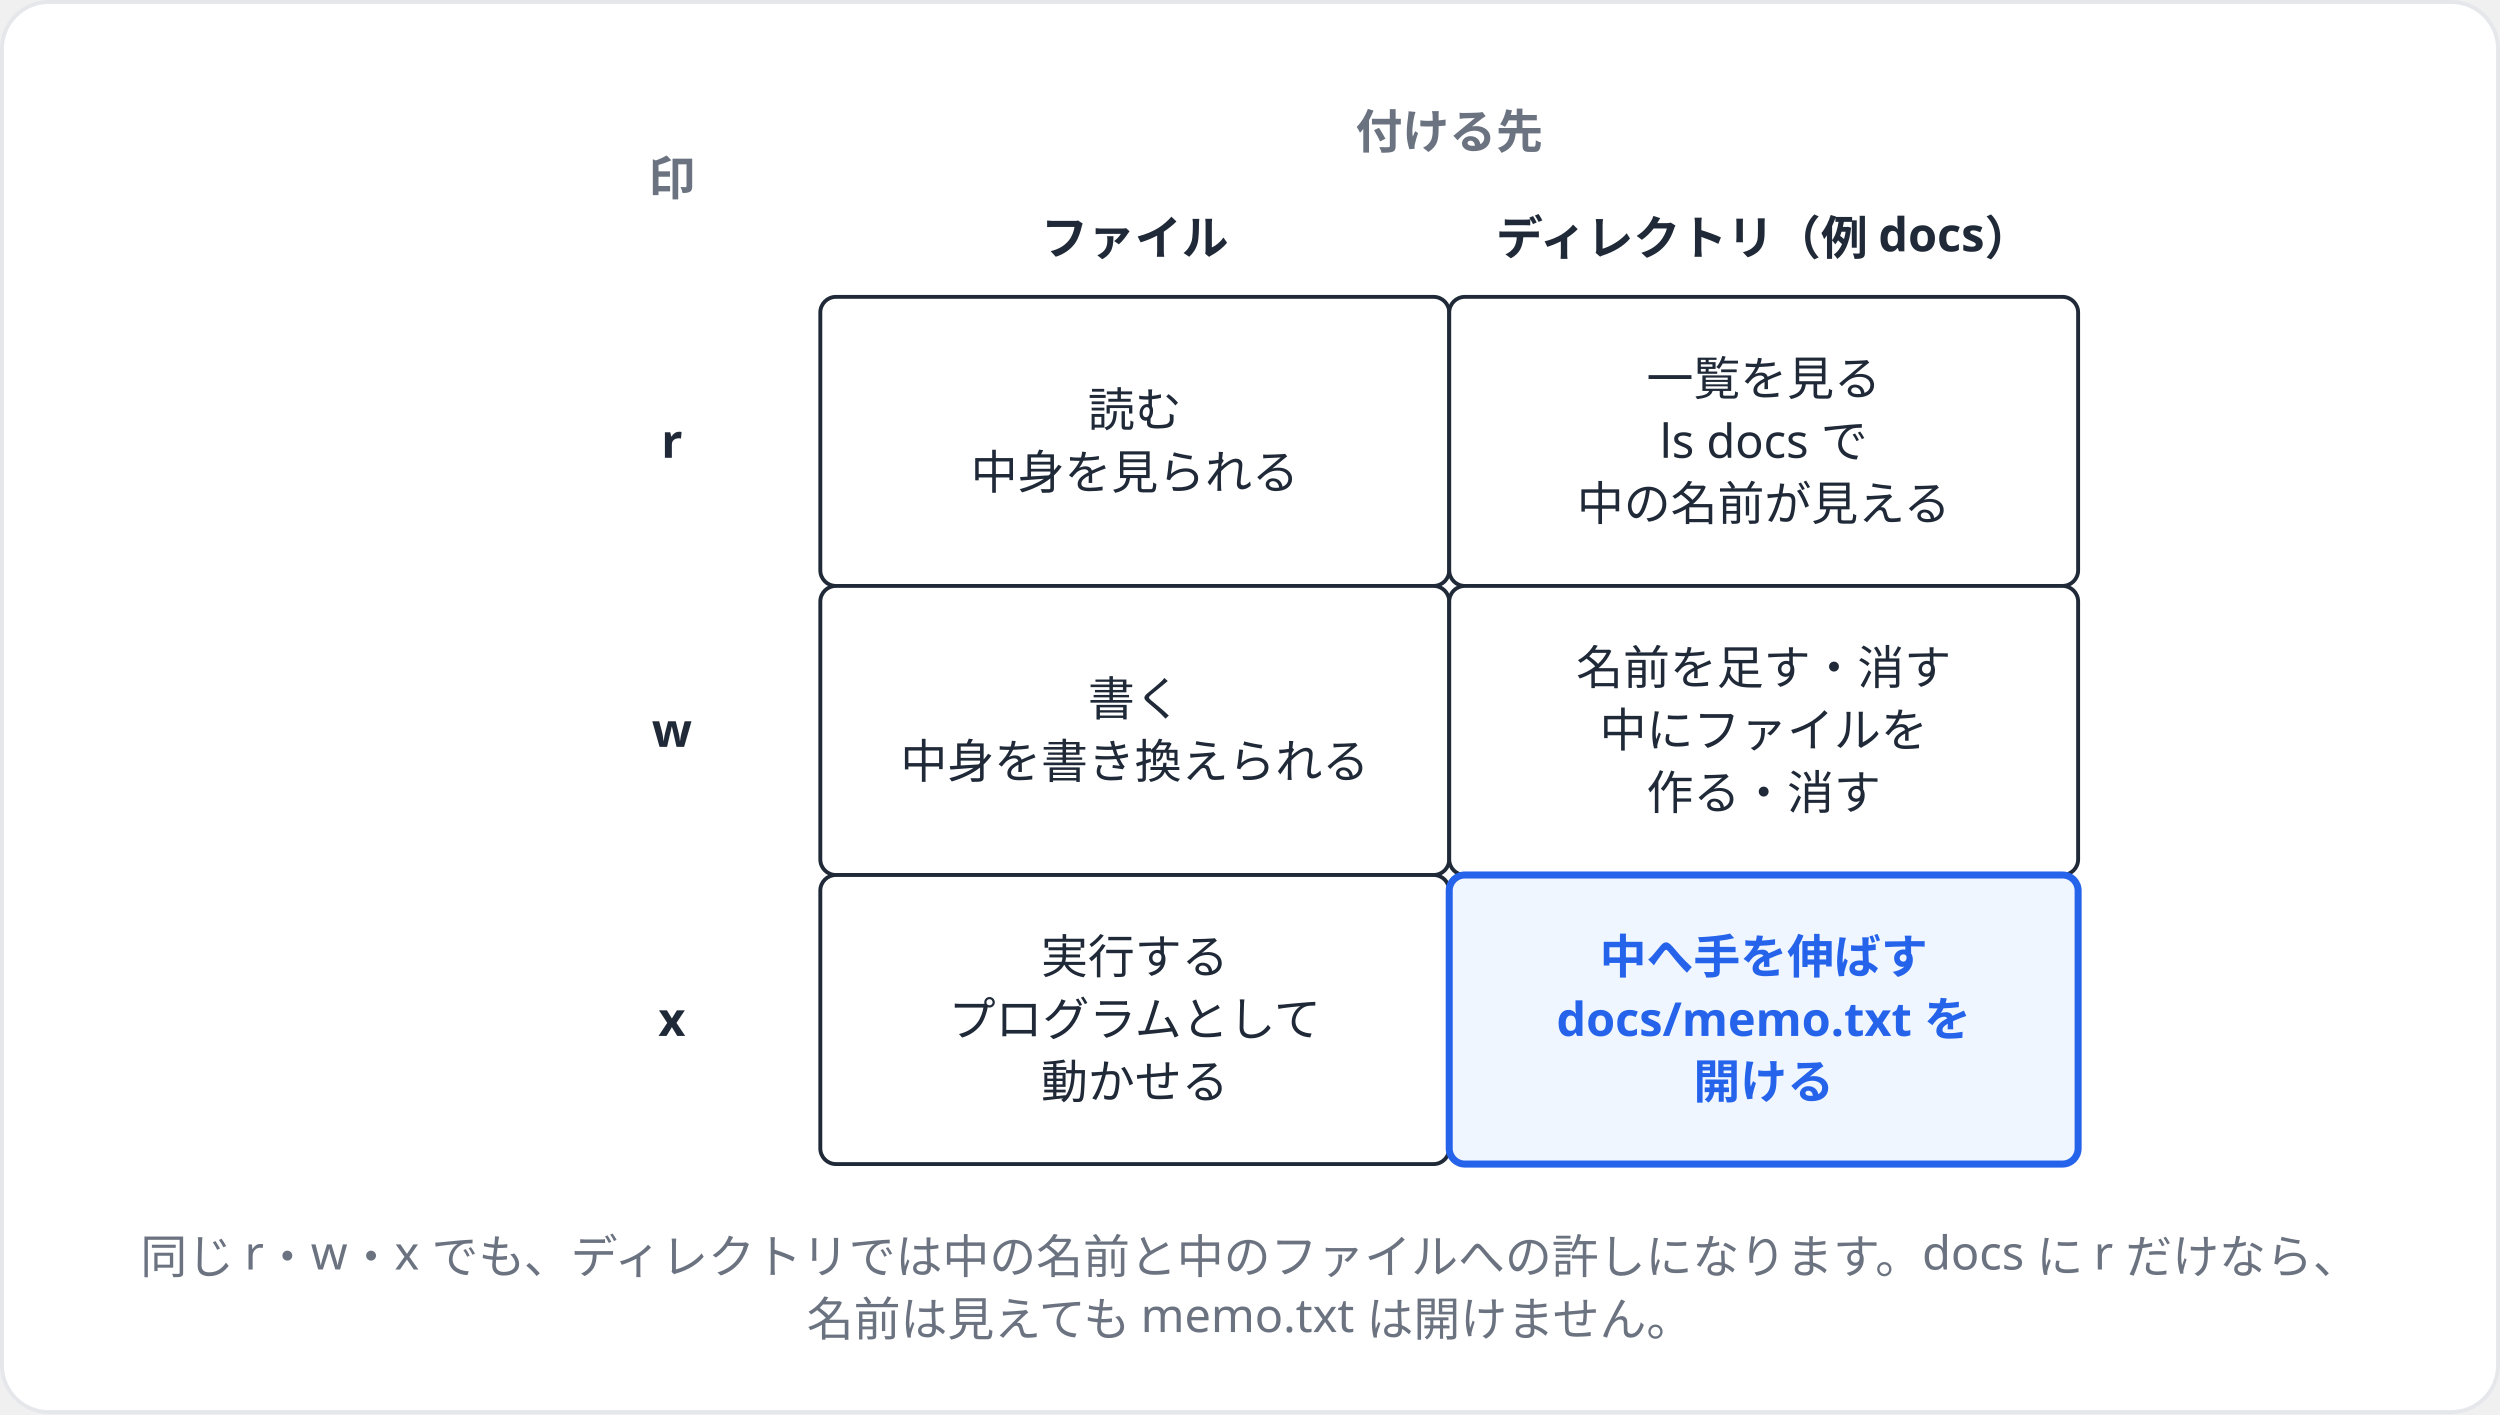
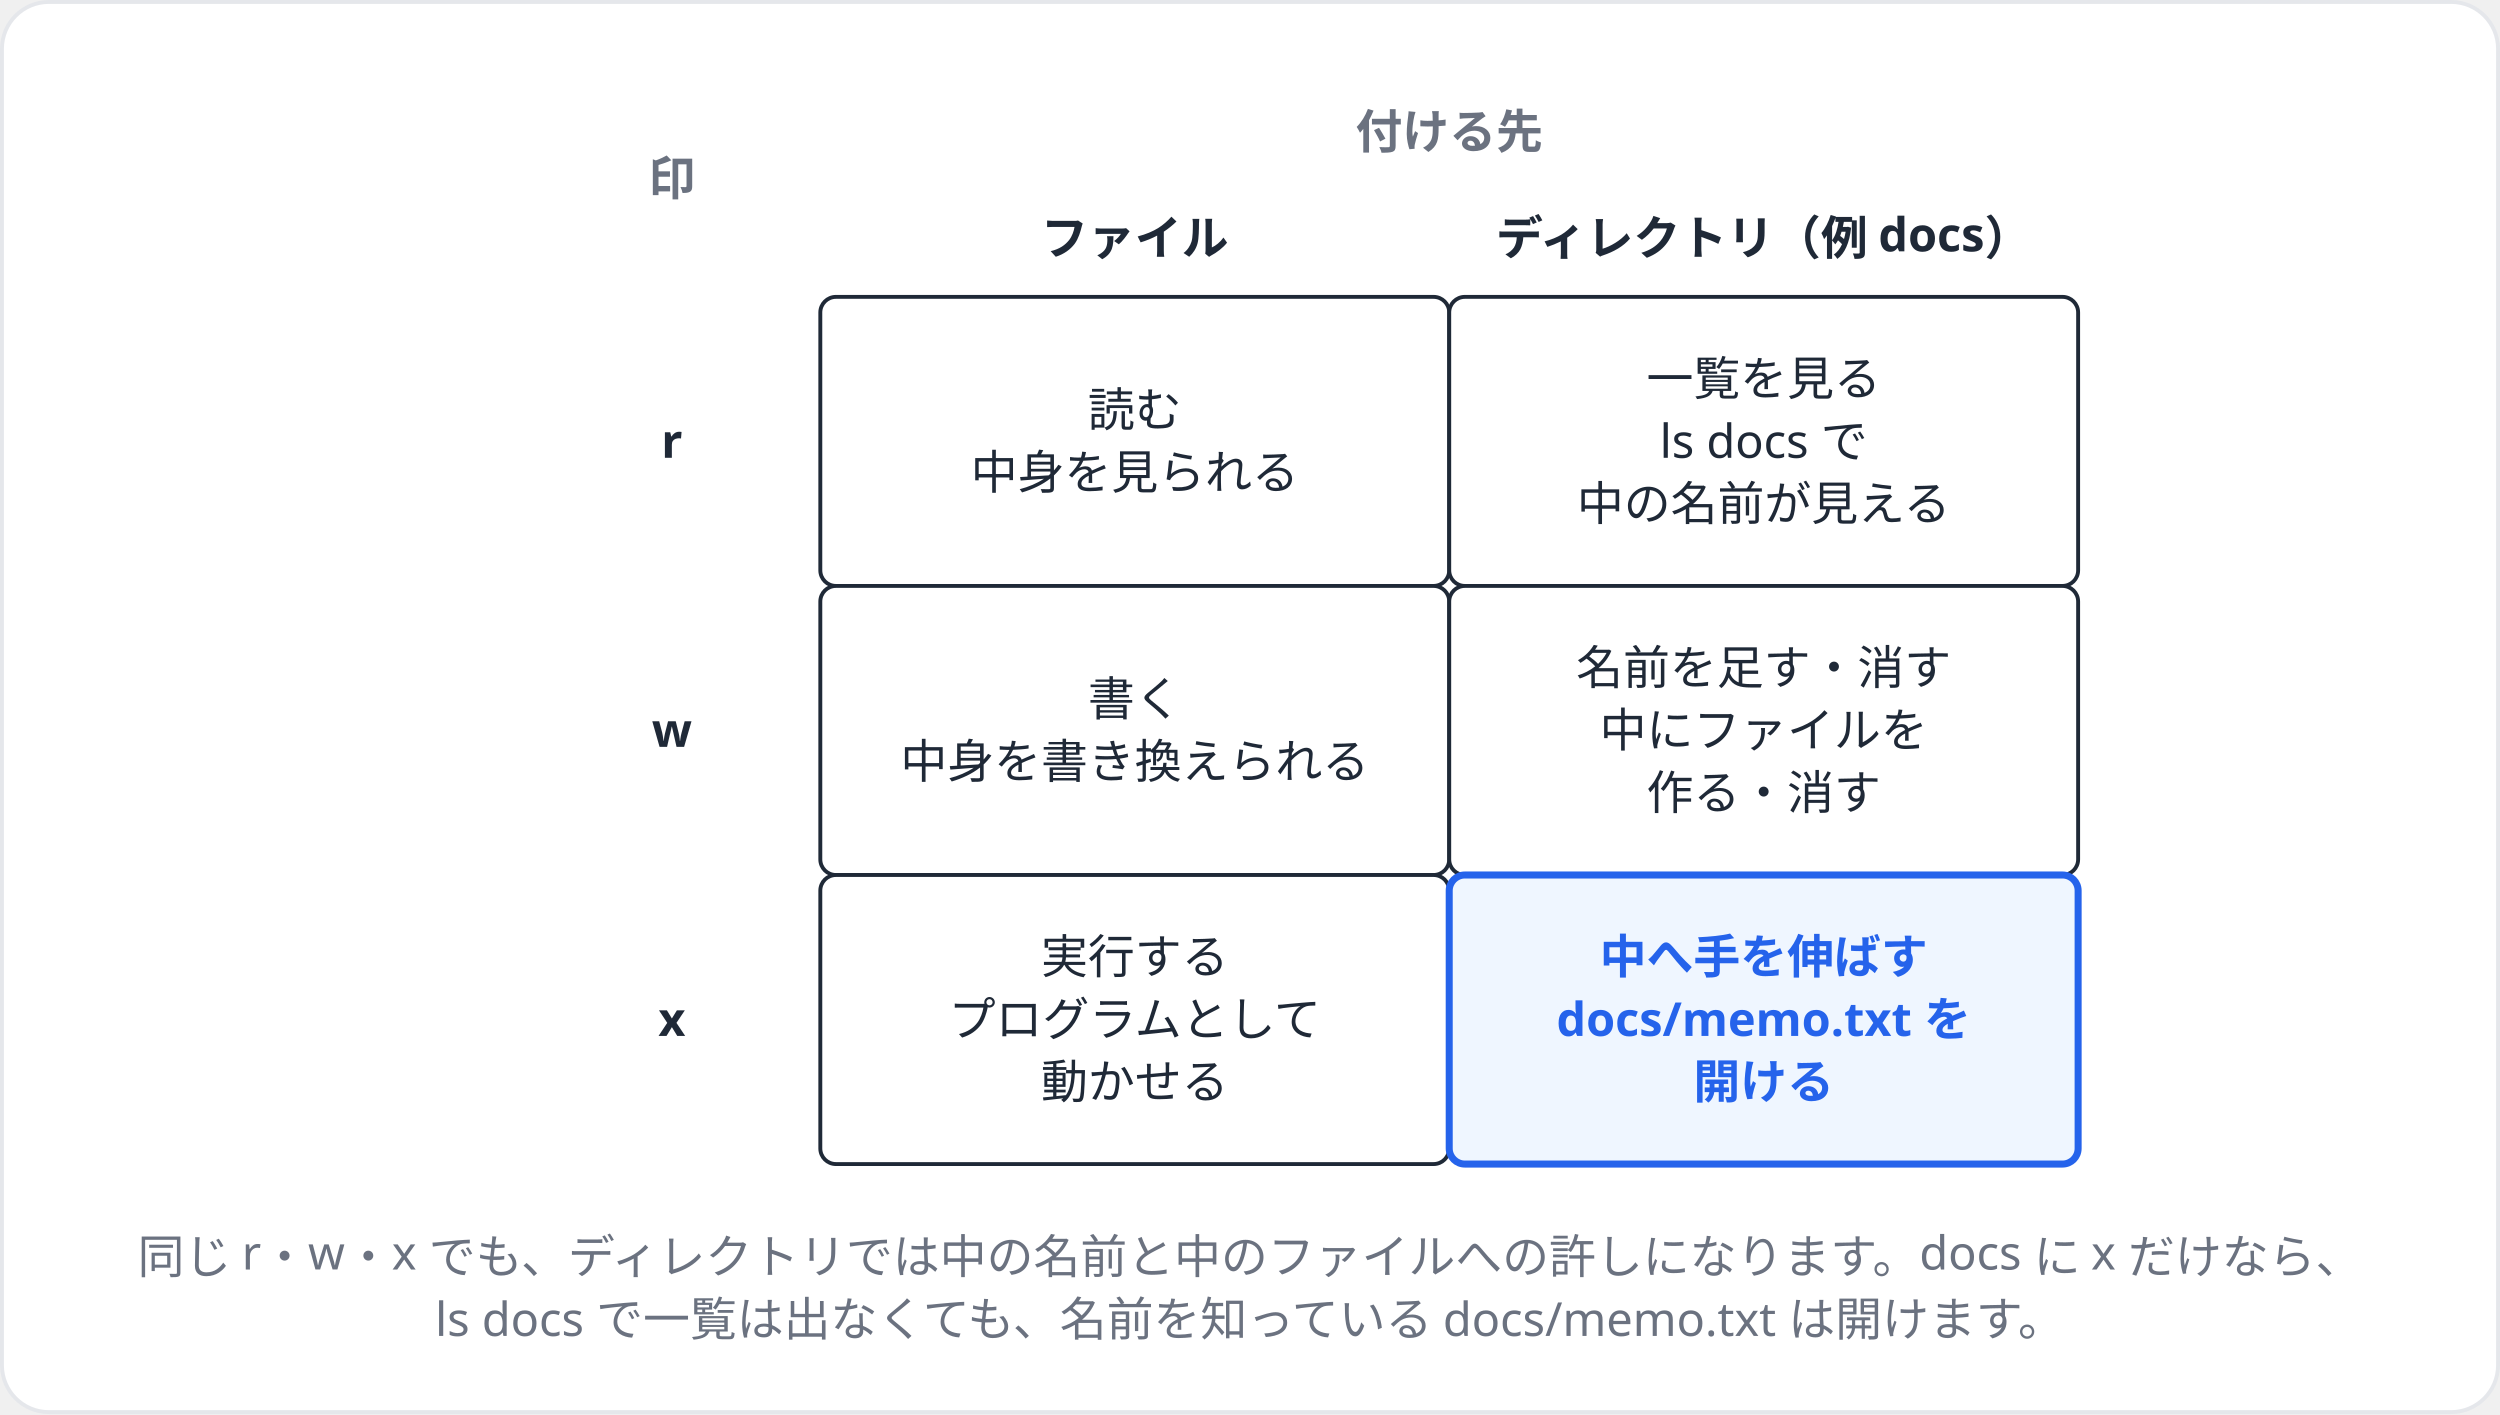
<svg xmlns="http://www.w3.org/2000/svg" width="640" height="362" viewBox="0 0 640 362" role="img">
  <rect x="0.5" y="0.5" width="639" height="361" rx="12" fill="#ffffff" stroke="#e5e7eb" stroke-width="1" />
  <g transform="translate(108 20)">
    <text x="263" y="18" font-family="Hiragino Sans, Hiragino Kaku Gothic ProN, Noto Sans JP, Yu Gothic, Meiryo, sans-serif" font-size="12" fill="#6b7280" text-anchor="middle" font-weight="600">付ける先</text>
    <text x="64" y="30" font-family="Hiragino Sans, Hiragino Kaku Gothic ProN, Noto Sans JP, Yu Gothic, Meiryo, sans-serif" font-size="12" fill="#6b7280" text-anchor="middle" font-weight="600">印</text>
    <text x="182.5" y="45.2" font-family="Hiragino Sans, Hiragino Kaku Gothic ProN, Noto Sans JP, Yu Gothic, Meiryo, sans-serif" font-size="12" fill="#1f2937" text-anchor="middle" font-weight="600">ファイル</text>
    <text x="343.5" y="45.2" font-family="Hiragino Sans, Hiragino Kaku Gothic ProN, Noto Sans JP, Yu Gothic, Meiryo, sans-serif" font-size="12" fill="#1f2937" text-anchor="middle" font-weight="600">ディレクトリ（例 docs）</text>
    <text x="64" y="97.2" font-family="Hiragino Sans, Hiragino Kaku Gothic ProN, Noto Sans JP, Yu Gothic, Meiryo, sans-serif" font-size="12" fill="#1f2937" text-anchor="middle" font-weight="600">r</text>
    <text x="64" y="171.2" font-family="Hiragino Sans, Hiragino Kaku Gothic ProN, Noto Sans JP, Yu Gothic, Meiryo, sans-serif" font-size="12" fill="#1f2937" text-anchor="middle" font-weight="600">w</text>
    <text x="64" y="245.2" font-family="Hiragino Sans, Hiragino Kaku Gothic ProN, Noto Sans JP, Yu Gothic, Meiryo, sans-serif" font-size="12" fill="#1f2937" text-anchor="middle" font-weight="600">x</text>
    <rect x="102" y="56" width="161" height="74" rx="4" fill="#ffffff" stroke="#1f2937" stroke-width="1" />
    <text x="182.5" y="89.2" font-family="Hiragino Sans, Hiragino Kaku Gothic ProN, Noto Sans JP, Yu Gothic, Meiryo, sans-serif" font-size="12" fill="#1f2937" text-anchor="middle">読む</text>
    <text x="182.5" y="105.2" font-family="Hiragino Sans, Hiragino Kaku Gothic ProN, Noto Sans JP, Yu Gothic, Meiryo, sans-serif" font-size="12" fill="#1f2937" text-anchor="middle">中身を見られる</text>
    <rect x="263" y="56" width="161" height="74" rx="4" fill="#ffffff" stroke="#1f2937" stroke-width="1" />
    <text x="343.5" y="81.2" font-family="Hiragino Sans, Hiragino Kaku Gothic ProN, Noto Sans JP, Yu Gothic, Meiryo, sans-serif" font-size="12" fill="#1f2937" text-anchor="middle">一覧を見る</text>
    <text x="343.5" y="97.2" font-family="Hiragino Sans, Hiragino Kaku Gothic ProN, Noto Sans JP, Yu Gothic, Meiryo, sans-serif" font-size="12" fill="#1f2937" text-anchor="middle">ls docs で</text>
    <text x="343.5" y="113.2" font-family="Hiragino Sans, Hiragino Kaku Gothic ProN, Noto Sans JP, Yu Gothic, Meiryo, sans-serif" font-size="12" fill="#1f2937" text-anchor="middle">中の名前が見える</text>
    <rect x="102" y="130" width="161" height="74" rx="4" fill="#ffffff" stroke="#1f2937" stroke-width="1" />
    <text x="182.5" y="163.2" font-family="Hiragino Sans, Hiragino Kaku Gothic ProN, Noto Sans JP, Yu Gothic, Meiryo, sans-serif" font-size="12" fill="#1f2937" text-anchor="middle">書く</text>
    <text x="182.5" y="179.2" font-family="Hiragino Sans, Hiragino Kaku Gothic ProN, Noto Sans JP, Yu Gothic, Meiryo, sans-serif" font-size="12" fill="#1f2937" text-anchor="middle">中身を書き換えられる</text>
    <rect x="263" y="130" width="161" height="74" rx="4" fill="#ffffff" stroke="#1f2937" stroke-width="1" />
    <text x="343.5" y="155.2" font-family="Hiragino Sans, Hiragino Kaku Gothic ProN, Noto Sans JP, Yu Gothic, Meiryo, sans-serif" font-size="12" fill="#1f2937" text-anchor="middle">名前を足す・消す</text>
    <text x="343.5" y="171.2" font-family="Hiragino Sans, Hiragino Kaku Gothic ProN, Noto Sans JP, Yu Gothic, Meiryo, sans-serif" font-size="12" fill="#1f2937" text-anchor="middle">中にファイルを</text>
    <text x="343.5" y="187.2" font-family="Hiragino Sans, Hiragino Kaku Gothic ProN, Noto Sans JP, Yu Gothic, Meiryo, sans-serif" font-size="12" fill="#1f2937" text-anchor="middle">作る・消す</text>
    <rect x="102" y="204" width="161" height="74" rx="4" fill="#ffffff" stroke="#1f2937" stroke-width="1" />
    <text x="182.5" y="229.2" font-family="Hiragino Sans, Hiragino Kaku Gothic ProN, Noto Sans JP, Yu Gothic, Meiryo, sans-serif" font-size="12" fill="#1f2937" text-anchor="middle">実行する</text>
    <text x="182.5" y="245.2" font-family="Hiragino Sans, Hiragino Kaku Gothic ProN, Noto Sans JP, Yu Gothic, Meiryo, sans-serif" font-size="12" fill="#1f2937" text-anchor="middle">プログラムとして</text>
    <text x="182.5" y="261.2" font-family="Hiragino Sans, Hiragino Kaku Gothic ProN, Noto Sans JP, Yu Gothic, Meiryo, sans-serif" font-size="12" fill="#1f2937" text-anchor="middle">動かせる</text>
    <rect x="263" y="204" width="161" height="74" rx="4" fill="#eff6ff" stroke="#2563eb" stroke-width="1.8" />
    <text x="343.5" y="229.2" font-family="Hiragino Sans, Hiragino Kaku Gothic ProN, Noto Sans JP, Yu Gothic, Meiryo, sans-serif" font-size="12" fill="#2563eb" text-anchor="middle" font-weight="600">中へ手を伸ばす</text>
    <text x="343.5" y="245.2" font-family="Hiragino Sans, Hiragino Kaku Gothic ProN, Noto Sans JP, Yu Gothic, Meiryo, sans-serif" font-size="12" fill="#2563eb" text-anchor="middle" font-weight="600">docs/memo.txt を</text>
    <text x="343.5" y="261.2" font-family="Hiragino Sans, Hiragino Kaku Gothic ProN, Noto Sans JP, Yu Gothic, Meiryo, sans-serif" font-size="12" fill="#2563eb" text-anchor="middle" font-weight="600">開ける</text>
  </g>
-   <text x="320" y="326" font-family="Hiragino Sans, Hiragino Kaku Gothic ProN, Noto Sans JP, Yu Gothic, Meiryo, sans-serif" font-size="12" fill="#6b7280" text-anchor="middle">同じ r・w・x でも、ディレクトリでは中の名前と中のファイルへの許しになります。docs に r だけなら、</text>
-   <text x="320" y="342" font-family="Hiragino Sans, Hiragino Kaku Gothic ProN, Noto Sans JP, Yu Gothic, Meiryo, sans-serif" font-size="12" fill="#6b7280" text-anchor="middle">名前は見えても memo.txt は開けません。</text>
+   <text x="320" y="326" font-family="Hiragino Sans, Hiragino Kaku Gothic ProN, Noto Sans JP, Yu Gothic, Meiryo, sans-serif" font-size="12" fill="#6b7280" text-anchor="middle">同じ r・w・x でも、ディレクトリでは中の名前と中のファイルへの許しになります。docs に x だけなら、</text>
+   <text x="320" y="342" font-family="Hiragino Sans, Hiragino Kaku Gothic ProN, Noto Sans JP, Yu Gothic, Meiryo, sans-serif" font-size="12" fill="#6b7280" text-anchor="middle">ls docs で一覧は出なくても、名前を知っている docs/memo.txt は開けます。</text>
</svg>
